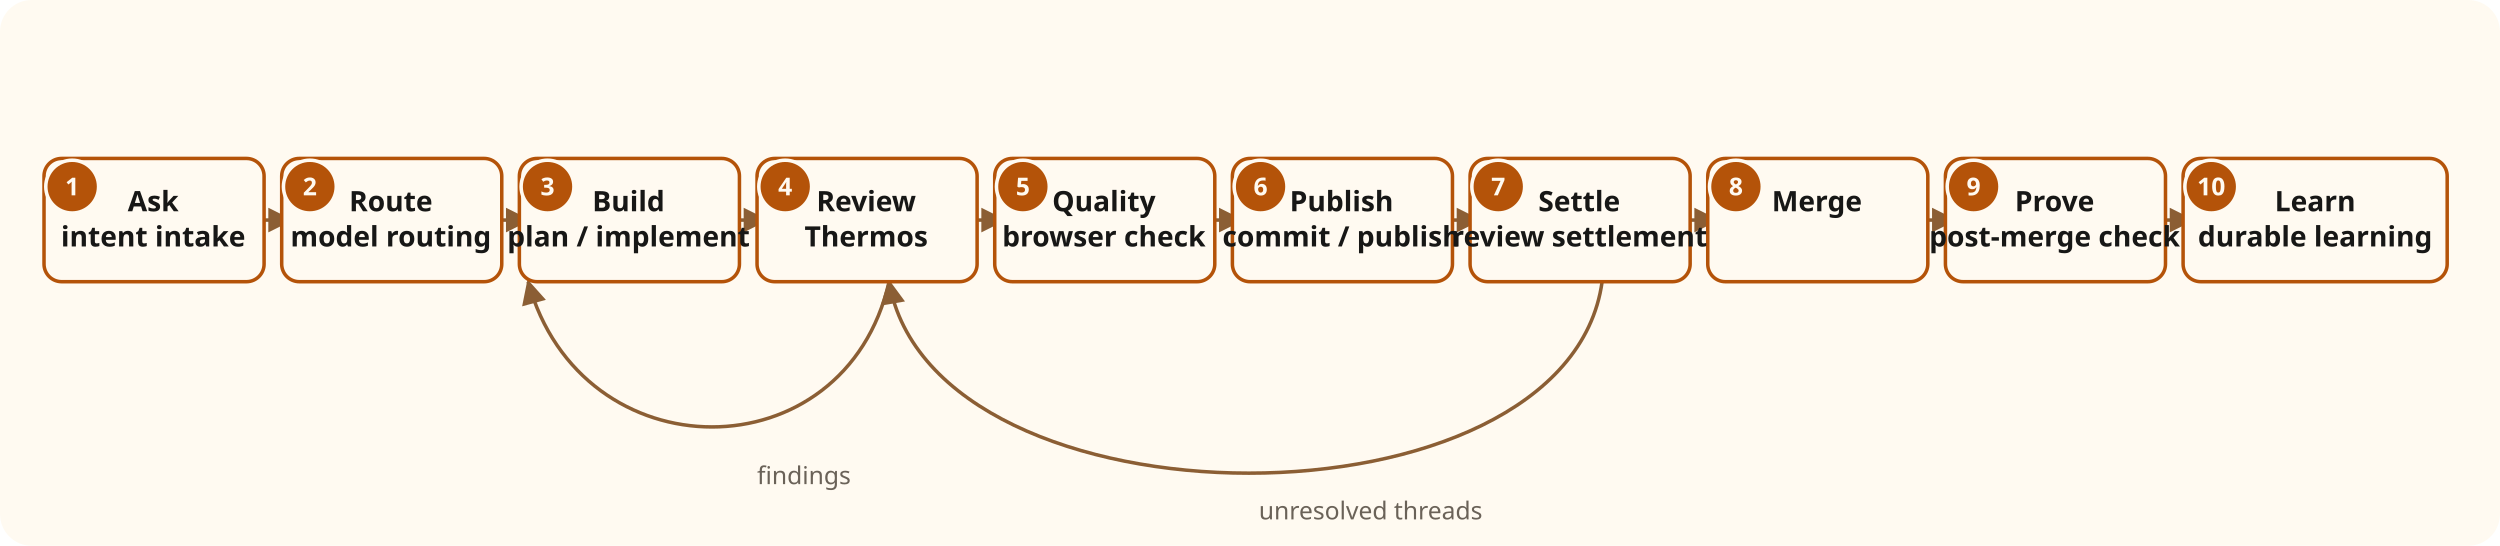
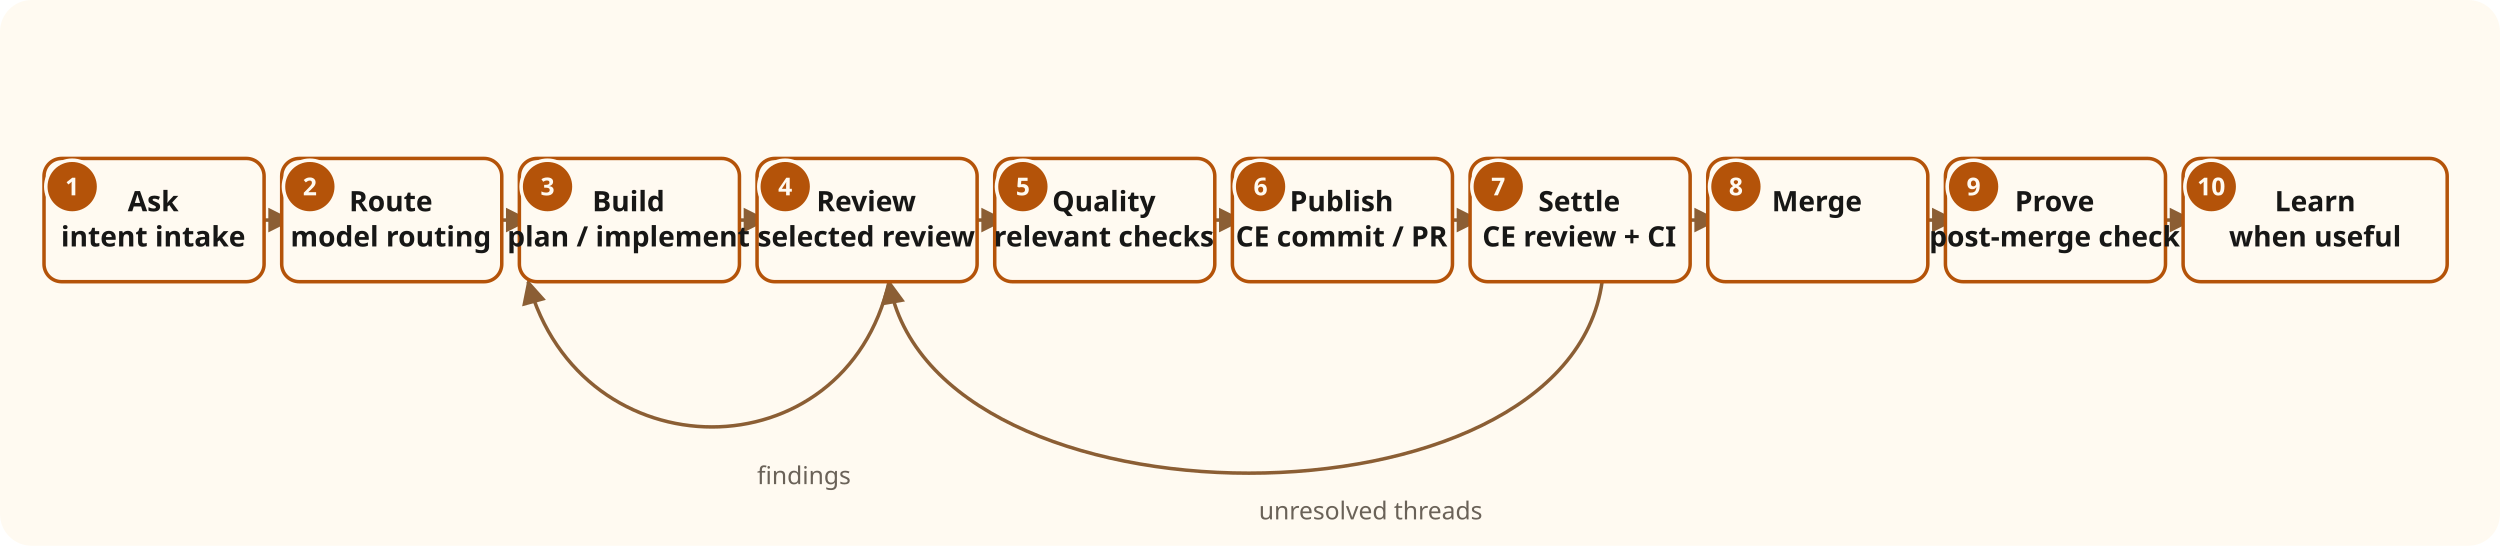
<svg xmlns="http://www.w3.org/2000/svg" viewBox="0 0 1420 310" data-sequence="1,2,3,4,5,6,7,8,9,10" role="img" aria-labelledby="title desc">
  <style>
    .bg{fill:#fffaf1}.node{fill:#fffaf1;stroke:#b45309;stroke-width:2}.edge{fill:none;stroke:#8b5e34;stroke-width:2;marker-end:url(#arrow)}.label{fill:#171716;font:600 16px system-ui,sans-serif;text-anchor:middle}.small{fill:#6a6258;font:14px system-ui,sans-serif}.arrow{fill:#8b5e34}
    @media (prefers-color-scheme:dark){.bg{fill:#1c1b19}.node{fill:#25231f;stroke:#dfa05b}.edge{stroke:#dfa05b}.label{fill:#eee9df}.small{fill:#b2ada3}.arrow{fill:#dfa05b}}

    .step-badge{fill:#b45309;stroke:#fffaf1;stroke-width:2}.step-number{fill:#fffaf1;font:700 14px system-ui,sans-serif;text-anchor:middle;dominant-baseline:middle}.attack-node{fill:#b45309;stroke:#fffaf1;stroke-width:2}.attack-label{fill:#fffaf1;font:700 14px system-ui,sans-serif;text-anchor:middle}.attack-edge{fill:none;stroke:#b45309;stroke-width:2;stroke-dasharray:8 5;marker-end:url(#arrow)}
    @media(prefers-color-scheme:dark){.step-badge{fill:#dfa05b;stroke:#1c1b19}.step-number{fill:#1c1b19}.attack-node{fill:#dfa05b;stroke:#1c1b19}.attack-label{fill:#1c1b19}.attack-edge{stroke:#dfa05b}}
  </style>
  <defs>
    <marker id="arrow" viewBox="0 0 10 10" refX="9" refY="5" markerWidth="7" markerHeight="7" orient="auto">
      <path class="arrow" d="M 0 0 L 10 5 L 0 10 z" />
    </marker>
  </defs>
  <rect class="bg" width="1420" height="310" rx="18" />
  <g class="edge">
    <path d="M150 125h15" />
    <path d="M285 125h15" />
    <path d="M420 125h15" />
    <path d="M555 125h15" />
    <path d="M690 125h15" />
    <path d="M825 125h15" />
    <path d="M960 125h15" />
    <path d="M1095 125h15" />
    <path d="M1230 125h15" />
    <path d="M505 160c-25 110-175 110-205 0" />
    <path d="M910 160c-20 145-380 145-405 0" />
  </g>
  <g class="small">
    <text x="430" y="275">findings</text>
    <text x="715" y="295">unresolved threads</text>
  </g>
  <g class="node">
    <rect x="25" y="90" width="125" height="70" rx="10" />
    <rect x="160" y="90" width="125" height="70" rx="10" />
    <rect x="295" y="90" width="125" height="70" rx="10" />
    <rect x="430" y="90" width="125" height="70" rx="10" />
    <rect x="565" y="90" width="125" height="70" rx="10" />
    <rect x="700" y="90" width="125" height="70" rx="10" />
    <rect x="835" y="90" width="125" height="70" rx="10" />
    <rect x="970" y="90" width="125" height="70" rx="10" />
    <rect x="1105" y="90" width="125" height="70" rx="10" />
    <rect x="1240" y="90" width="150" height="70" rx="10" />
  </g>
  <g class="label">
    <text x="87" y="120">Ask</text>
    <text x="87" y="140">intent intake</text>
    <text x="222" y="120">Route</text>
    <text x="222" y="140">model routing</text>
    <text x="357" y="120">Build</text>
    <text x="357" y="140">plan / implement</text>
    <text x="492" y="120">Review</text>
-     <text x="492" y="140">Thermos</text>
+     <text x="492" y="140">selected review</text>
    <text x="627" y="120">Quality</text>
-     <text x="627" y="140">browser check</text>
+     <text x="627" y="140">relevant checks</text>
    <text x="762" y="120">Publish</text>
-     <text x="762" y="140">commit / publish</text>
+     <text x="762" y="140">CE commit / PR</text>
    <text x="897" y="120">Settle</text>
-     <text x="897" y="140">review settlement</text>
+     <text x="897" y="140">CE review + CI</text>
    <text x="1032" y="120">Merge</text>
    <text x="1032" y="140" />
    <text x="1167" y="120">Prove</text>
    <text x="1167" y="140">post-merge check</text>
    <text x="1315" y="120">Learn</text>
-     <text x="1315" y="140">durable learning</text>
+     <text x="1315" y="140">when useful</text>
  </g>
  <g class="step-marker" data-step="1" data-step-label="Ask" aria-label="Step 1: Ask">
    <circle class="step-badge" cx="41" cy="106" r="15" />
    <text class="step-number" x="41" y="106">1</text>
  </g>
  <g class="step-marker" data-step="2" data-step-label="Route" aria-label="Step 2: Route">
    <circle class="step-badge" cx="176" cy="106" r="15" />
    <text class="step-number" x="176" y="106">2</text>
  </g>
  <g class="step-marker" data-step="3" data-step-label="Build" aria-label="Step 3: Build">
    <circle class="step-badge" cx="311" cy="106" r="15" />
    <text class="step-number" x="311" y="106">3</text>
  </g>
  <g class="step-marker" data-step="4" data-step-label="Review" aria-label="Step 4: Review">
    <circle class="step-badge" cx="446" cy="106" r="15" />
    <text class="step-number" x="446" y="106">4</text>
  </g>
  <g class="step-marker" data-step="5" data-step-label="Quality" aria-label="Step 5: Quality">
    <circle class="step-badge" cx="581" cy="106" r="15" />
    <text class="step-number" x="581" y="106">5</text>
  </g>
  <g class="step-marker" data-step="6" data-step-label="Publish" aria-label="Step 6: Publish">
    <circle class="step-badge" cx="716" cy="106" r="15" />
    <text class="step-number" x="716" y="106">6</text>
  </g>
  <g class="step-marker" data-step="7" data-step-label="Settle" aria-label="Step 7: Settle">
    <circle class="step-badge" cx="851" cy="106" r="15" />
    <text class="step-number" x="851" y="106">7</text>
  </g>
  <g class="step-marker" data-step="8" data-step-label="Merge" aria-label="Step 8: Merge">
    <circle class="step-badge" cx="986" cy="106" r="15" />
    <text class="step-number" x="986" y="106">8</text>
  </g>
  <g class="step-marker" data-step="9" data-step-label="Prove" aria-label="Step 9: Prove">
    <circle class="step-badge" cx="1121" cy="106" r="15" />
    <text class="step-number" x="1121" y="106">9</text>
  </g>
  <g class="step-marker" data-step="10" data-step-label="Learn" aria-label="Step 10: Learn">
    <circle class="step-badge" cx="1256" cy="106" r="15" />
    <text class="step-number" x="1256" y="106">10</text>
  </g>
</svg>
